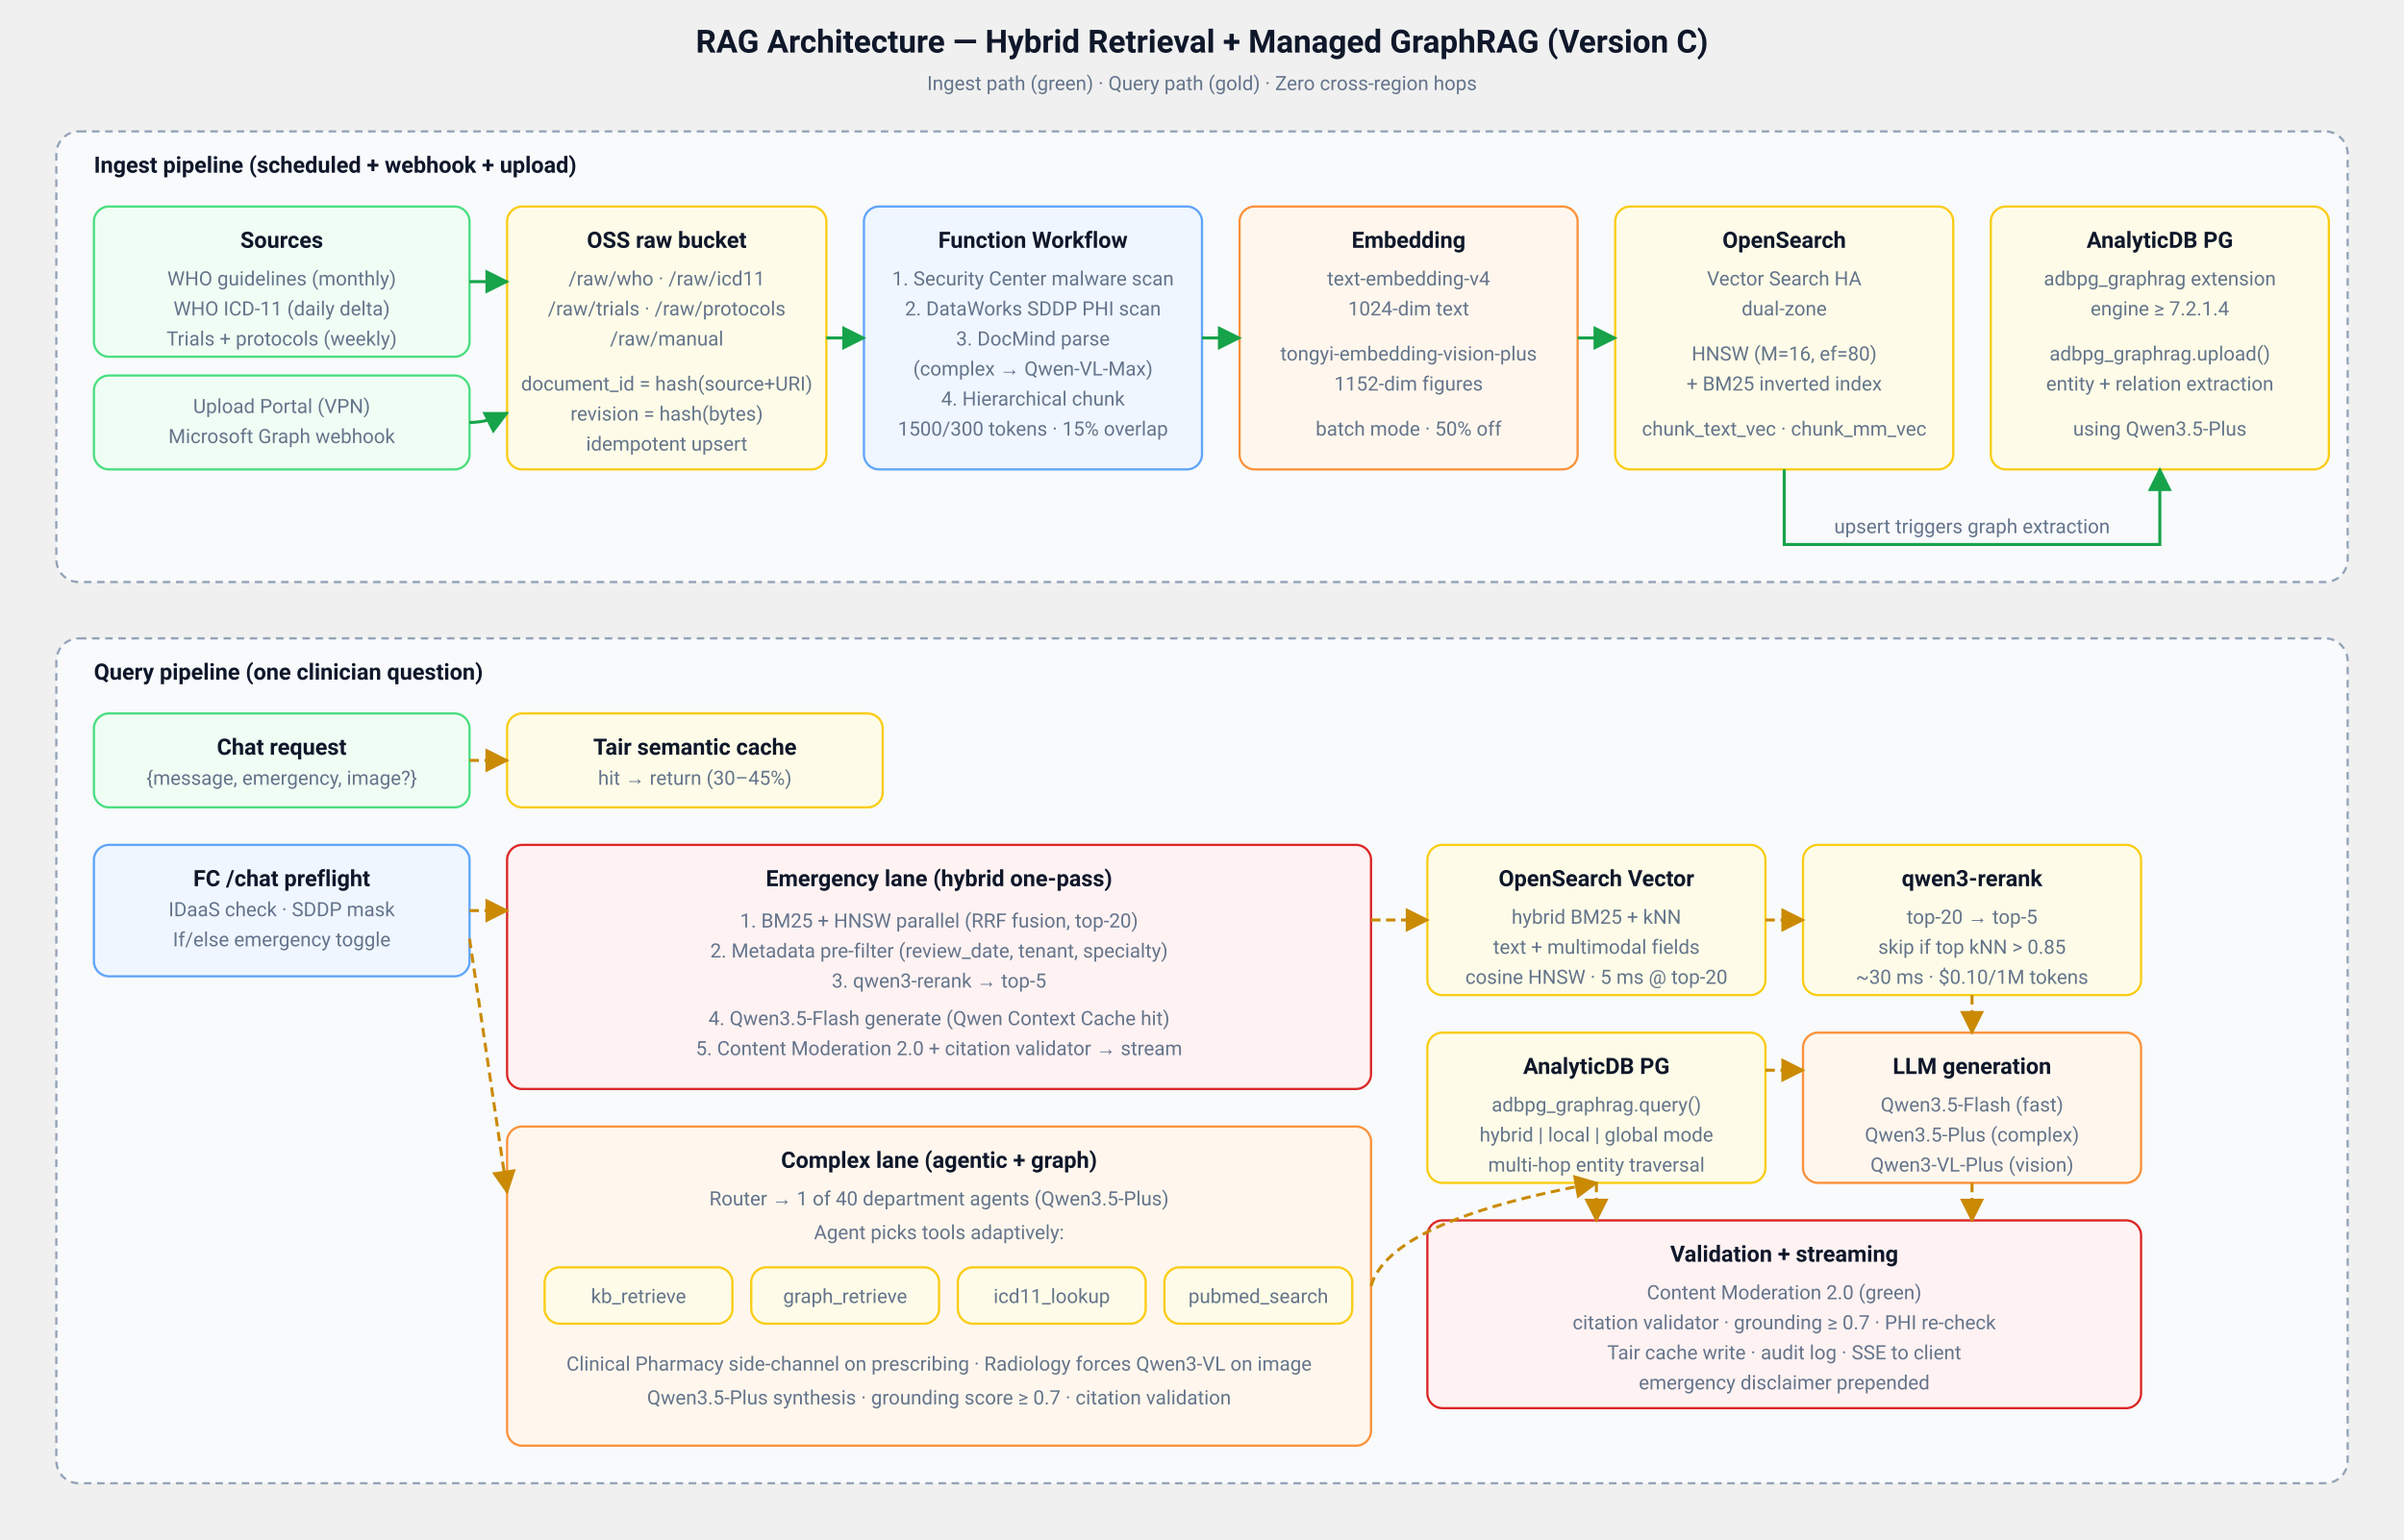
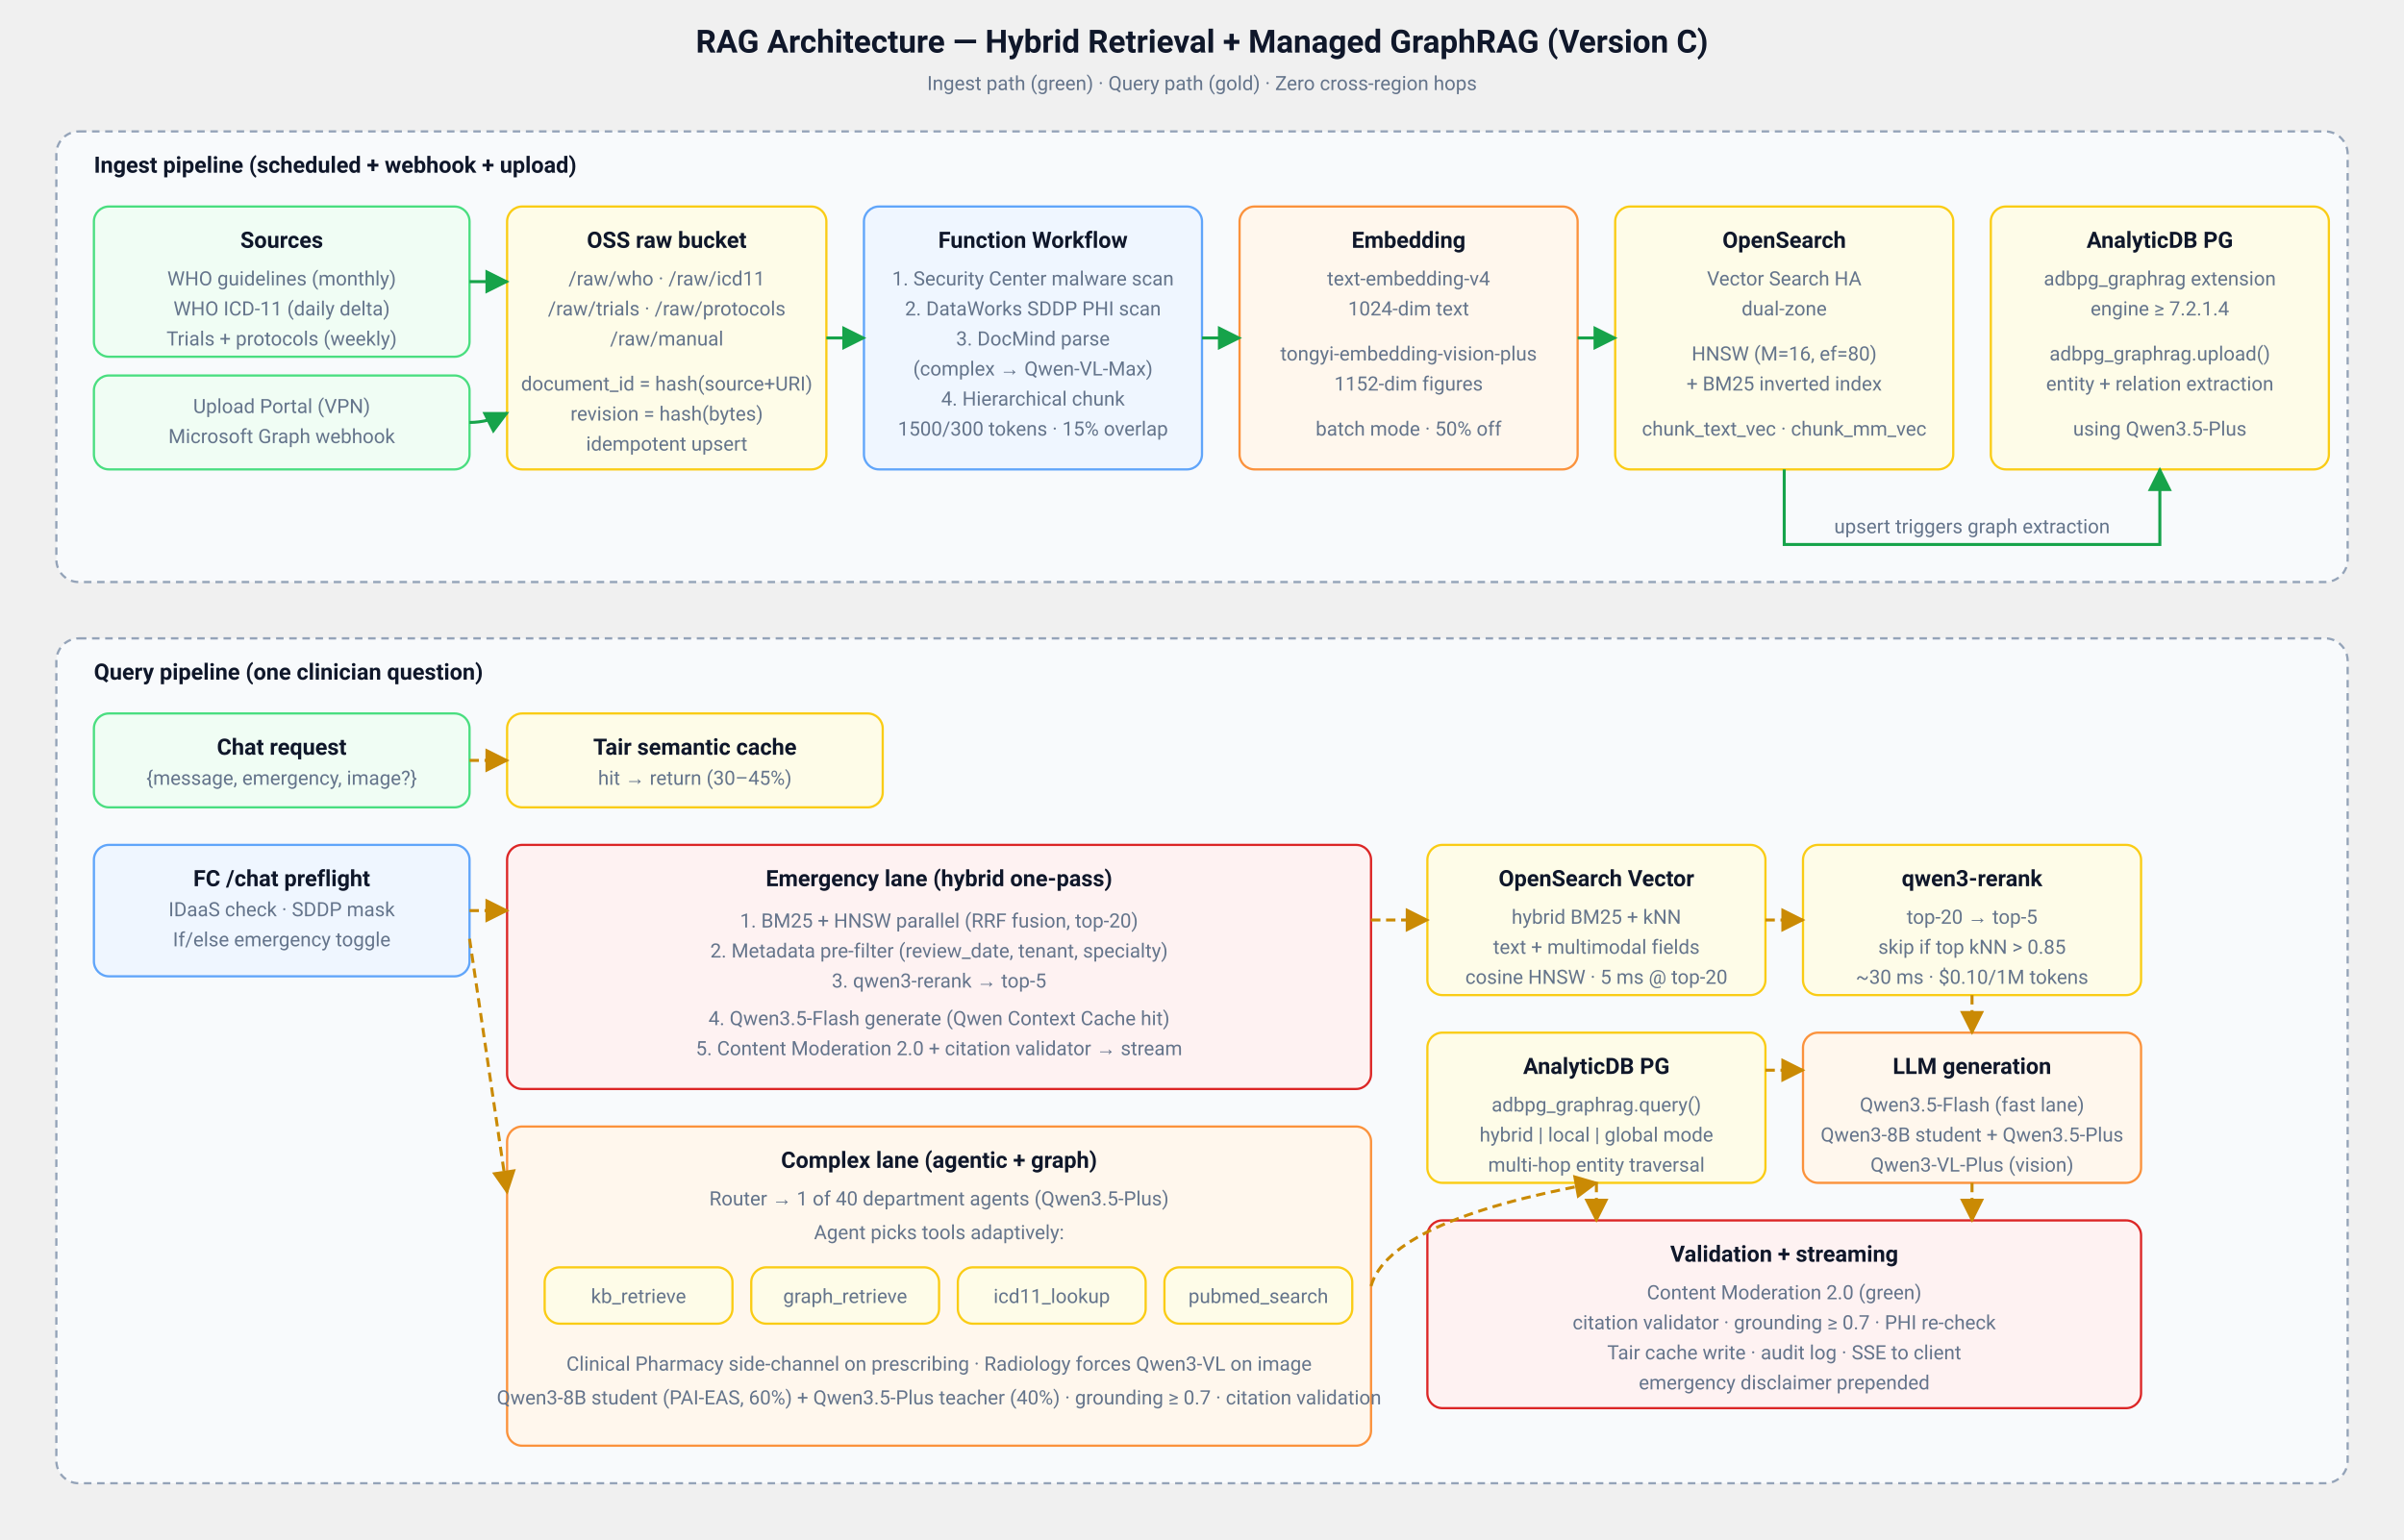
<svg xmlns="http://www.w3.org/2000/svg" viewBox="0 0 1280 820" font-family="-apple-system, Segoe UI, Roboto, Arial, sans-serif" font-size="12">
  <defs>
    <marker id="arr" viewBox="0 0 10 10" refX="9" refY="5" markerWidth="8" markerHeight="8" orient="auto-start-reverse">
      <path d="M0,0 L10,5 L0,10 z" fill="#64748b" />
    </marker>
    <marker id="arr-g" viewBox="0 0 10 10" refX="9" refY="5" markerWidth="8" markerHeight="8" orient="auto-start-reverse">
      <path d="M0,0 L10,5 L0,10 z" fill="#16a34a" />
    </marker>
    <marker id="arr-c" viewBox="0 0 10 10" refX="9" refY="5" markerWidth="8" markerHeight="8" orient="auto-start-reverse">
      <path d="M0,0 L10,5 L0,10 z" fill="#ca8a04" />
    </marker>
    <style>
      .box       { fill:#ffffff; stroke:#cbd5e1; stroke-width:1.2; rx:8; ry:8; }
      .box-in    { fill:#f0fdf4; stroke:#4ade80; }
      .box-proc  { fill:#eff6ff; stroke:#60a5fa; }
      .box-data  { fill:#fefce8; stroke:#facc15; }
      .box-llm   { fill:#fff7ed; stroke:#fb923c; }
      .box-out   { fill:#fef2f2; stroke:#dc2626; }
      .group     { fill:#f8fafc; stroke:#94a3b8; stroke-dasharray:4 3; stroke-width:1.2; rx:12; ry:12; }
      .title     { font-weight:700; fill:#0f172a; }
      .lbl-sm    { fill:#64748b; font-size:10.5px; }
      .edge      { stroke:#64748b; stroke-width:1.3; fill:none; }
      .edge-g    { stroke:#16a34a; stroke-width:1.6; fill:none; }
      .edge-c    { stroke:#ca8a04; stroke-width:1.6; fill:none; stroke-dasharray:5 3; }
    </style>
  </defs>
  <text x="640" y="28" text-anchor="middle" font-size="17" class="title">RAG Architecture — Hybrid Retrieval + Managed GraphRAG (Version C)</text>
  <text x="640" y="48" text-anchor="middle" class="lbl-sm">Ingest path (green) · Query path (gold) · Zero cross-region hops</text>
  <rect x="30" y="70" width="1220" height="240" class="group" />
  <text x="50" y="92" class="title">Ingest pipeline (scheduled + webhook + upload)</text>
  <rect x="50" y="110" width="200" height="80" class="box box-in" />
  <text x="150" y="132" text-anchor="middle" class="title">Sources</text>
  <text x="150" y="152" text-anchor="middle" class="lbl-sm">WHO guidelines (monthly)</text>
  <text x="150" y="168" text-anchor="middle" class="lbl-sm">WHO ICD-11 (daily delta)</text>
  <text x="150" y="184" text-anchor="middle" class="lbl-sm">Trials + protocols (weekly)</text>
  <rect x="50" y="200" width="200" height="50" class="box box-in" />
  <text x="150" y="220" text-anchor="middle" class="lbl-sm">Upload Portal (VPN)</text>
  <text x="150" y="236" text-anchor="middle" class="lbl-sm">Microsoft Graph webhook</text>
  <rect x="270" y="110" width="170" height="140" class="box box-data" />
  <text x="355" y="132" text-anchor="middle" class="title">OSS raw bucket</text>
  <text x="355" y="152" text-anchor="middle" class="lbl-sm">/raw/who · /raw/icd11</text>
  <text x="355" y="168" text-anchor="middle" class="lbl-sm">/raw/trials · /raw/protocols</text>
  <text x="355" y="184" text-anchor="middle" class="lbl-sm">/raw/manual</text>
  <text x="355" y="208" text-anchor="middle" class="lbl-sm">document_id = hash(source+URI)</text>
  <text x="355" y="224" text-anchor="middle" class="lbl-sm">revision = hash(bytes)</text>
  <text x="355" y="240" text-anchor="middle" class="lbl-sm">idempotent upsert</text>
  <rect x="460" y="110" width="180" height="140" class="box box-proc" />
  <text x="550" y="132" text-anchor="middle" class="title">Function Workflow</text>
  <text x="550" y="152" text-anchor="middle" class="lbl-sm">1. Security Center malware scan</text>
  <text x="550" y="168" text-anchor="middle" class="lbl-sm">2. DataWorks SDDP PHI scan</text>
  <text x="550" y="184" text-anchor="middle" class="lbl-sm">3. DocMind parse</text>
  <text x="550" y="200" text-anchor="middle" class="lbl-sm">   (complex → Qwen-VL-Max)</text>
  <text x="550" y="216" text-anchor="middle" class="lbl-sm">4. Hierarchical chunk</text>
  <text x="550" y="232" text-anchor="middle" class="lbl-sm">   1500/300 tokens · 15% overlap</text>
  <rect x="660" y="110" width="180" height="140" class="box box-llm" />
  <text x="750" y="132" text-anchor="middle" class="title">Embedding</text>
  <text x="750" y="152" text-anchor="middle" class="lbl-sm">text-embedding-v4</text>
  <text x="750" y="168" text-anchor="middle" class="lbl-sm">1024-dim text</text>
  <text x="750" y="192" text-anchor="middle" class="lbl-sm">tongyi-embedding-vision-plus</text>
  <text x="750" y="208" text-anchor="middle" class="lbl-sm">1152-dim figures</text>
  <text x="750" y="232" text-anchor="middle" class="lbl-sm">batch mode · 50% off</text>
  <rect x="860" y="110" width="180" height="140" class="box box-data" />
  <text x="950" y="132" text-anchor="middle" class="title">OpenSearch</text>
  <text x="950" y="152" text-anchor="middle" class="lbl-sm">Vector Search HA</text>
  <text x="950" y="168" text-anchor="middle" class="lbl-sm">dual-zone</text>
  <text x="950" y="192" text-anchor="middle" class="lbl-sm">HNSW (M=16, ef=80)</text>
  <text x="950" y="208" text-anchor="middle" class="lbl-sm">+ BM25 inverted index</text>
  <text x="950" y="232" text-anchor="middle" class="lbl-sm">chunk_text_vec · chunk_mm_vec</text>
  <rect x="1060" y="110" width="180" height="140" class="box box-data" />
  <text x="1150" y="132" text-anchor="middle" class="title">AnalyticDB PG</text>
  <text x="1150" y="152" text-anchor="middle" class="lbl-sm">adbpg_graphrag extension</text>
  <text x="1150" y="168" text-anchor="middle" class="lbl-sm">engine ≥ 7.2.1.4</text>
  <text x="1150" y="192" text-anchor="middle" class="lbl-sm">adbpg_graphrag.upload()</text>
  <text x="1150" y="208" text-anchor="middle" class="lbl-sm">entity + relation extraction</text>
  <text x="1150" y="232" text-anchor="middle" class="lbl-sm">using Qwen3.5-Plus</text>
  <path d="M250 150 L270 150" class="edge-g" marker-end="url(#arr-g)" />
  <path d="M250 225 Q260 225 270 220" class="edge-g" marker-end="url(#arr-g)" />
  <path d="M440 180 L460 180" class="edge-g" marker-end="url(#arr-g)" />
  <path d="M640 180 L660 180" class="edge-g" marker-end="url(#arr-g)" />
  <path d="M840 180 L860 180" class="edge-g" marker-end="url(#arr-g)" />
  <path d="M950 250 L950 290 L1150 290 L1150 250" class="edge-g" marker-end="url(#arr-g)" />
  <text x="1050" y="284" text-anchor="middle" class="lbl-sm">upsert triggers graph extraction</text>
  <rect x="30" y="340" width="1220" height="450" class="group" />
  <text x="50" y="362" class="title">Query pipeline (one clinician question)</text>
  <rect x="50" y="380" width="200" height="50" class="box box-in" />
  <text x="150" y="402" text-anchor="middle" class="title">Chat request</text>
  <text x="150" y="418" text-anchor="middle" class="lbl-sm">{message, emergency, image?}</text>
  <rect x="50" y="450" width="200" height="70" class="box box-proc" />
  <text x="150" y="472" text-anchor="middle" class="title">FC /chat preflight</text>
  <text x="150" y="488" text-anchor="middle" class="lbl-sm">IDaaS check · SDDP mask</text>
  <text x="150" y="504" text-anchor="middle" class="lbl-sm">If/else emergency toggle</text>
  <rect x="270" y="380" width="200" height="50" class="box box-data" />
  <text x="370" y="402" text-anchor="middle" class="title">Tair semantic cache</text>
  <text x="370" y="418" text-anchor="middle" class="lbl-sm">hit → return (30–45%)</text>
  <rect x="270" y="450" width="460" height="130" class="box box-out" />
  <text x="500" y="472" text-anchor="middle" class="title">Emergency lane (hybrid one-pass)</text>
  <text x="500" y="494" text-anchor="middle" class="lbl-sm">1. BM25 + HNSW parallel (RRF fusion, top-20)</text>
  <text x="500" y="510" text-anchor="middle" class="lbl-sm">2. Metadata pre-filter (review_date, tenant, specialty)</text>
  <text x="500" y="526" text-anchor="middle" class="lbl-sm">3. qwen3-rerank → top-5</text>
  <text x="500" y="546" text-anchor="middle" class="lbl-sm">4. Qwen3.5-Flash generate (Qwen Context Cache hit)</text>
  <text x="500" y="562" text-anchor="middle" class="lbl-sm">5. Content Moderation 2.0 + citation validator → stream</text>
  <rect x="270" y="600" width="460" height="170" class="box box-llm" />
  <text x="500" y="622" text-anchor="middle" class="title">Complex lane (agentic + graph)</text>
  <text x="500" y="642" text-anchor="middle" class="lbl-sm">Router → 1 of 40 department agents (Qwen3.5-Plus)</text>
  <text x="500" y="660" text-anchor="middle" class="lbl-sm">Agent picks tools adaptively:</text>
  <rect x="290" y="675" width="100" height="30" class="box box-data" />
  <text x="340" y="694" text-anchor="middle" class="lbl-sm">kb_retrieve</text>
  <rect x="400" y="675" width="100" height="30" class="box box-data" />
  <text x="450" y="694" text-anchor="middle" class="lbl-sm">graph_retrieve</text>
  <rect x="510" y="675" width="100" height="30" class="box box-data" />
  <text x="560" y="694" text-anchor="middle" class="lbl-sm">icd11_lookup</text>
  <rect x="620" y="675" width="100" height="30" class="box box-data" />
  <text x="670" y="694" text-anchor="middle" class="lbl-sm">pubmed_search</text>
  <text x="500" y="730" text-anchor="middle" class="lbl-sm">Clinical Pharmacy side-channel on prescribing · Radiology forces Qwen3-VL on image</text>
-   <text x="500" y="748" text-anchor="middle" class="lbl-sm">Qwen3.5-Plus synthesis · grounding score ≥ 0.7 · citation validation</text>
+   <text x="500" y="748" text-anchor="middle" class="lbl-sm">Qwen3-8B student (PAI-EAS, 60%) + Qwen3.5-Plus teacher (40%) · grounding ≥ 0.7 · citation validation</text>
  <rect x="760" y="450" width="180" height="80" class="box box-data" />
  <text x="850" y="472" text-anchor="middle" class="title">OpenSearch Vector</text>
  <text x="850" y="492" text-anchor="middle" class="lbl-sm">hybrid BM25 + kNN</text>
  <text x="850" y="508" text-anchor="middle" class="lbl-sm">text + multimodal fields</text>
  <text x="850" y="524" text-anchor="middle" class="lbl-sm">cosine HNSW · 5 ms @ top-20</text>
  <rect x="960" y="450" width="180" height="80" class="box box-data" />
  <text x="1050" y="472" text-anchor="middle" class="title">qwen3-rerank</text>
  <text x="1050" y="492" text-anchor="middle" class="lbl-sm">top-20 → top-5</text>
  <text x="1050" y="508" text-anchor="middle" class="lbl-sm">skip if top kNN &gt; 0.85</text>
  <text x="1050" y="524" text-anchor="middle" class="lbl-sm">~30 ms · $0.10/1M tokens</text>
  <rect x="760" y="550" width="180" height="80" class="box box-data" />
  <text x="850" y="572" text-anchor="middle" class="title">AnalyticDB PG</text>
  <text x="850" y="592" text-anchor="middle" class="lbl-sm">adbpg_graphrag.query()</text>
  <text x="850" y="608" text-anchor="middle" class="lbl-sm">hybrid | local | global mode</text>
  <text x="850" y="624" text-anchor="middle" class="lbl-sm">multi-hop entity traversal</text>
  <rect x="960" y="550" width="180" height="80" class="box box-llm" />
  <text x="1050" y="572" text-anchor="middle" class="title">LLM generation</text>
-   <text x="1050" y="592" text-anchor="middle" class="lbl-sm">Qwen3.5-Flash (fast)</text>
-   <text x="1050" y="608" text-anchor="middle" class="lbl-sm">Qwen3.5-Plus (complex)</text>
+   <text x="1050" y="592" text-anchor="middle" class="lbl-sm">Qwen3.5-Flash (fast lane)</text>
+   <text x="1050" y="608" text-anchor="middle" class="lbl-sm">Qwen3-8B student + Qwen3.5-Plus</text>
  <text x="1050" y="624" text-anchor="middle" class="lbl-sm">Qwen3-VL-Plus (vision)</text>
  <rect x="760" y="650" width="380" height="100" class="box box-out" />
  <text x="950" y="672" text-anchor="middle" class="title">Validation + streaming</text>
  <text x="950" y="692" text-anchor="middle" class="lbl-sm">Content Moderation 2.0 (green)</text>
  <text x="950" y="708" text-anchor="middle" class="lbl-sm">citation validator · grounding ≥ 0.7 · PHI re-check</text>
  <text x="950" y="724" text-anchor="middle" class="lbl-sm">Tair cache write · audit log · SSE to client</text>
  <text x="950" y="740" text-anchor="middle" class="lbl-sm">emergency disclaimer prepended</text>
  <path d="M250 405 L270 405" class="edge-c" marker-end="url(#arr-c)" />
  <path d="M250 485 L270 485" class="edge-c" marker-end="url(#arr-c)" />
  <path d="M250 500 L270 635" class="edge-c" marker-end="url(#arr-c)" />
  <path d="M730 490 L760 490" class="edge-c" marker-end="url(#arr-c)" />
  <path d="M940 490 L960 490" class="edge-c" marker-end="url(#arr-c)" />
  <path d="M730 685 Q740 650 850 630" class="edge-c" marker-end="url(#arr-c)" />
  <path d="M1050 530 L1050 550" class="edge-c" marker-end="url(#arr-c)" />
  <path d="M940 570 L960 570" class="edge-c" marker-end="url(#arr-c)" />
  <path d="M1050 630 L1050 650" class="edge-c" marker-end="url(#arr-c)" />
  <path d="M850 630 L850 650" class="edge-c" marker-end="url(#arr-c)" />
</svg>
